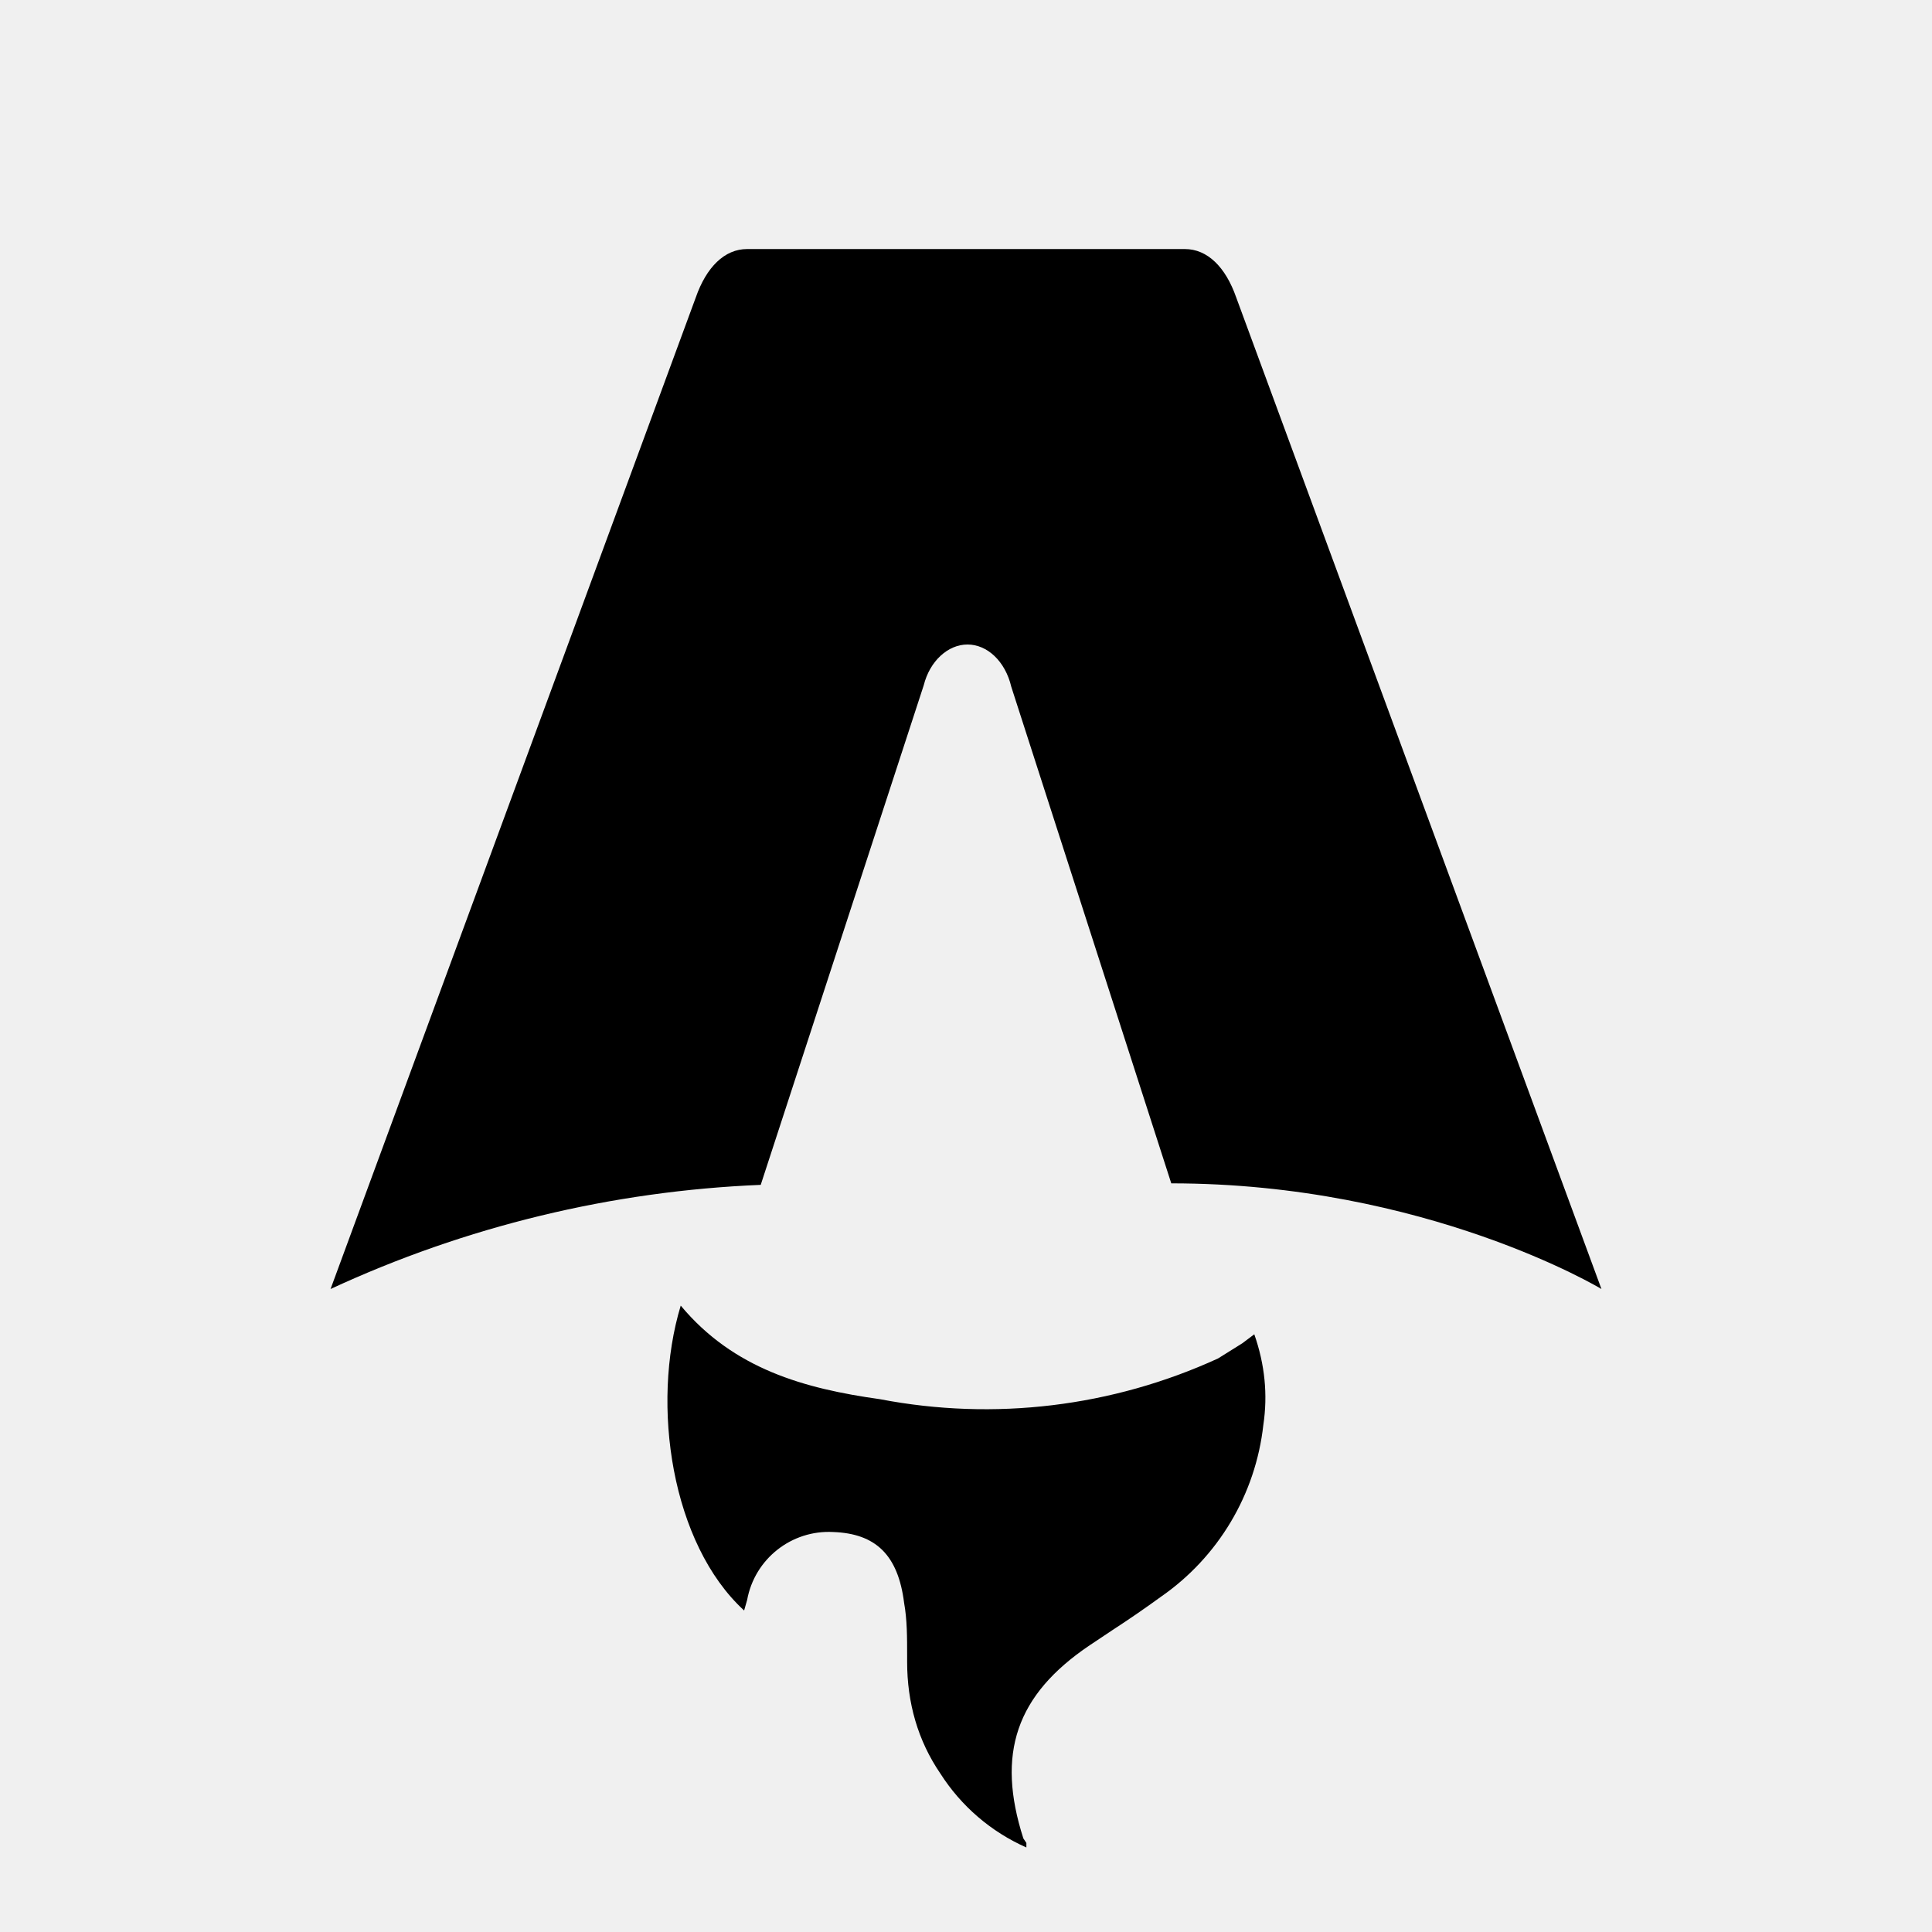
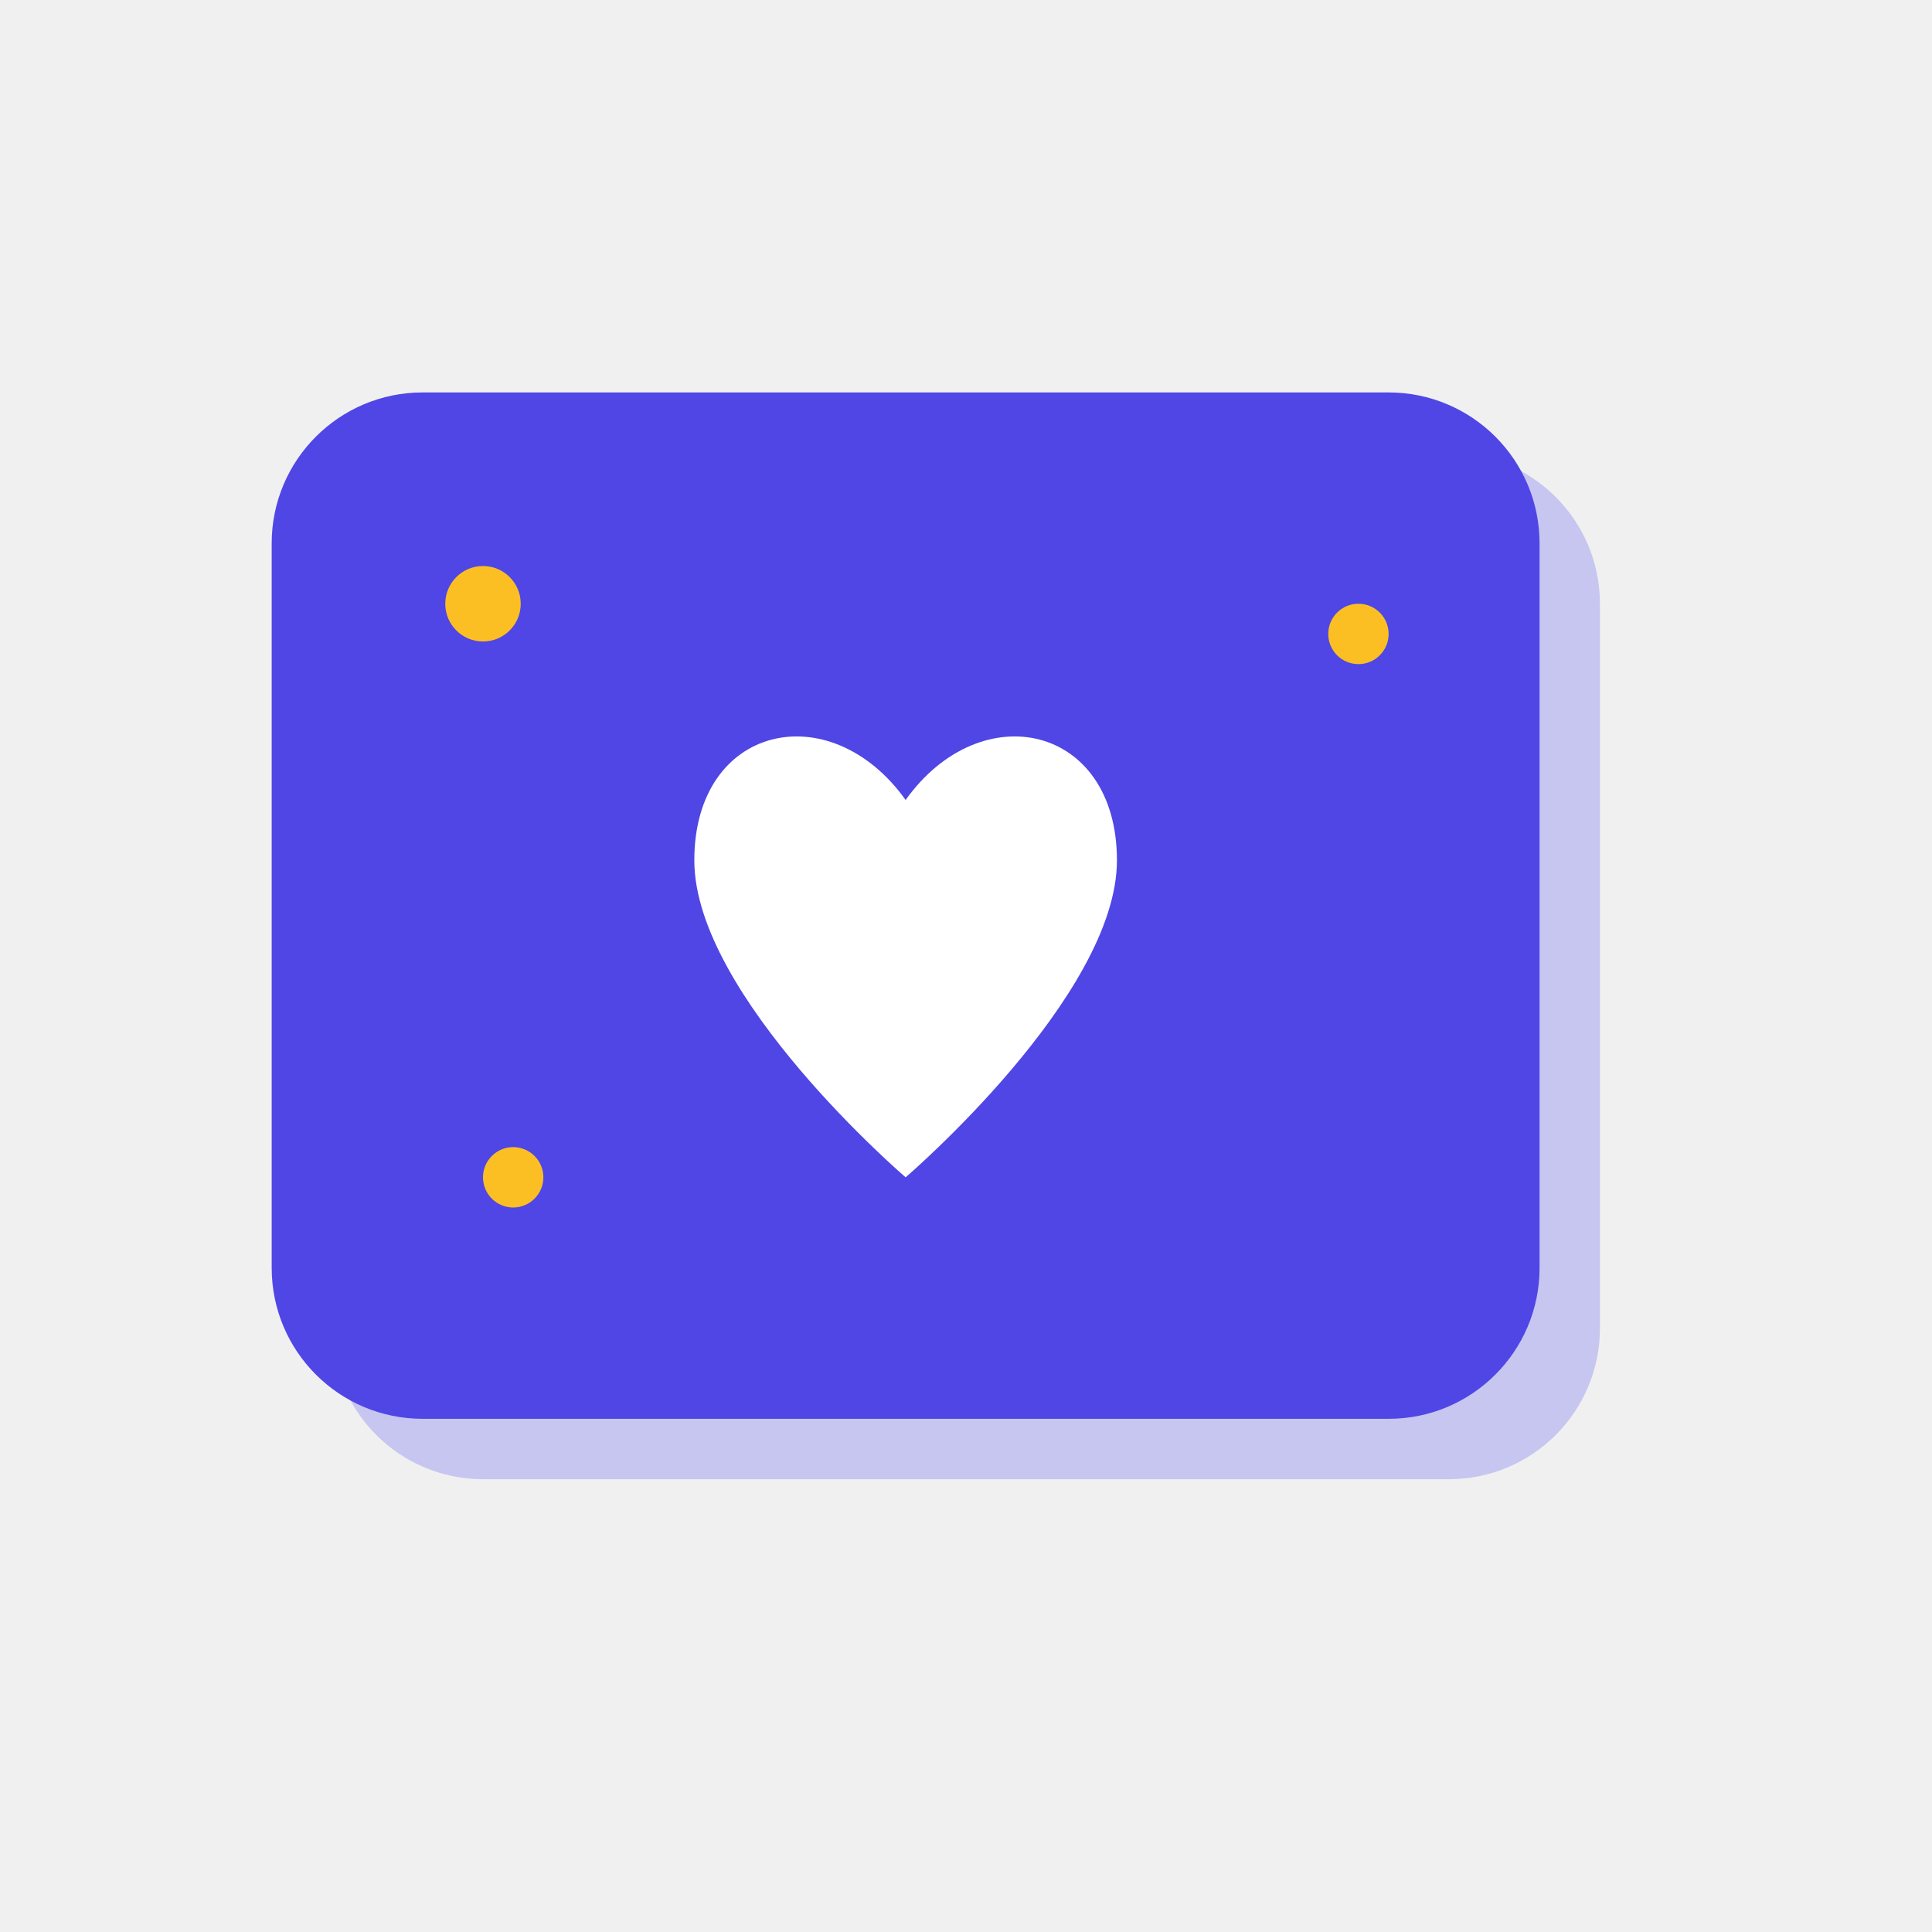
- <svg xmlns="http://www.w3.org/2000/svg" fill="none" viewBox="0 0 128 128">
-   <path d="M50.4 78.5a75.1 75.1 0 0 0-28.5 6.9l24.2-65.7c.7-2 1.9-3.2 3.4-3.2h29c1.5 0 2.7 1.2 3.4 3.2l24.2 65.7s-11.6-7-28.5-7L67 45.5c-.4-1.7-1.6-2.8-2.9-2.8-1.3 0-2.5 1.1-2.9 2.7L50.4 78.5Zm-1.1 28.2Zm-4.2-20.2c-2 6.6-.6 15.8 4.2 20.2a17.5 17.5 0 0 1 .2-.7 5.5 5.5 0 0 1 5.7-4.5c2.8.1 4.3 1.5 4.7 4.7.2 1.1.2 2.3.2 3.5v.4c0 2.7.7 5.2 2.2 7.4a13 13 0 0 0 5.7 4.9v-.3l-.2-.3c-1.8-5.6-.5-9.5 4.4-12.8l1.5-1a73 73 0 0 0 3.2-2.2 16 16 0 0 0 6.8-11.4c.3-2 .1-4-.6-6l-.8.6-1.6 1a37 37 0 0 1-22.4 2.7c-5-.7-9.7-2-13.2-6.2Z" />
-   <style>
-         path { fill: #000; }
-         @media (prefers-color-scheme: dark) {
-             path { fill: #FFF; }
-         }
-     </style>
+ <svg xmlns="http://www.w3.org/2000/svg" viewBox="0 0 128 128">
+   <rect x="22" y="30" width="84" height="68" rx="10" fill="#6366f1" opacity="0.3" />
+   <rect x="18" y="26" width="84" height="68" rx="10" fill="#4f46e5" />
+   <path d="M60 78 C 60 78, 46 66, 46 57 C 46 48, 55 46, 60 53 C 65 46, 74 48, 74 57 C 74 66, 60 78, 60 78 Z" fill="#fff" />
+   <circle cx="32" cy="40" r="2.5" fill="#fbbf24" />
+   <circle cx="90" cy="42" r="2" fill="#fbbf24" />
+   <circle cx="34" cy="78" r="2" fill="#fbbf24" />
</svg>
